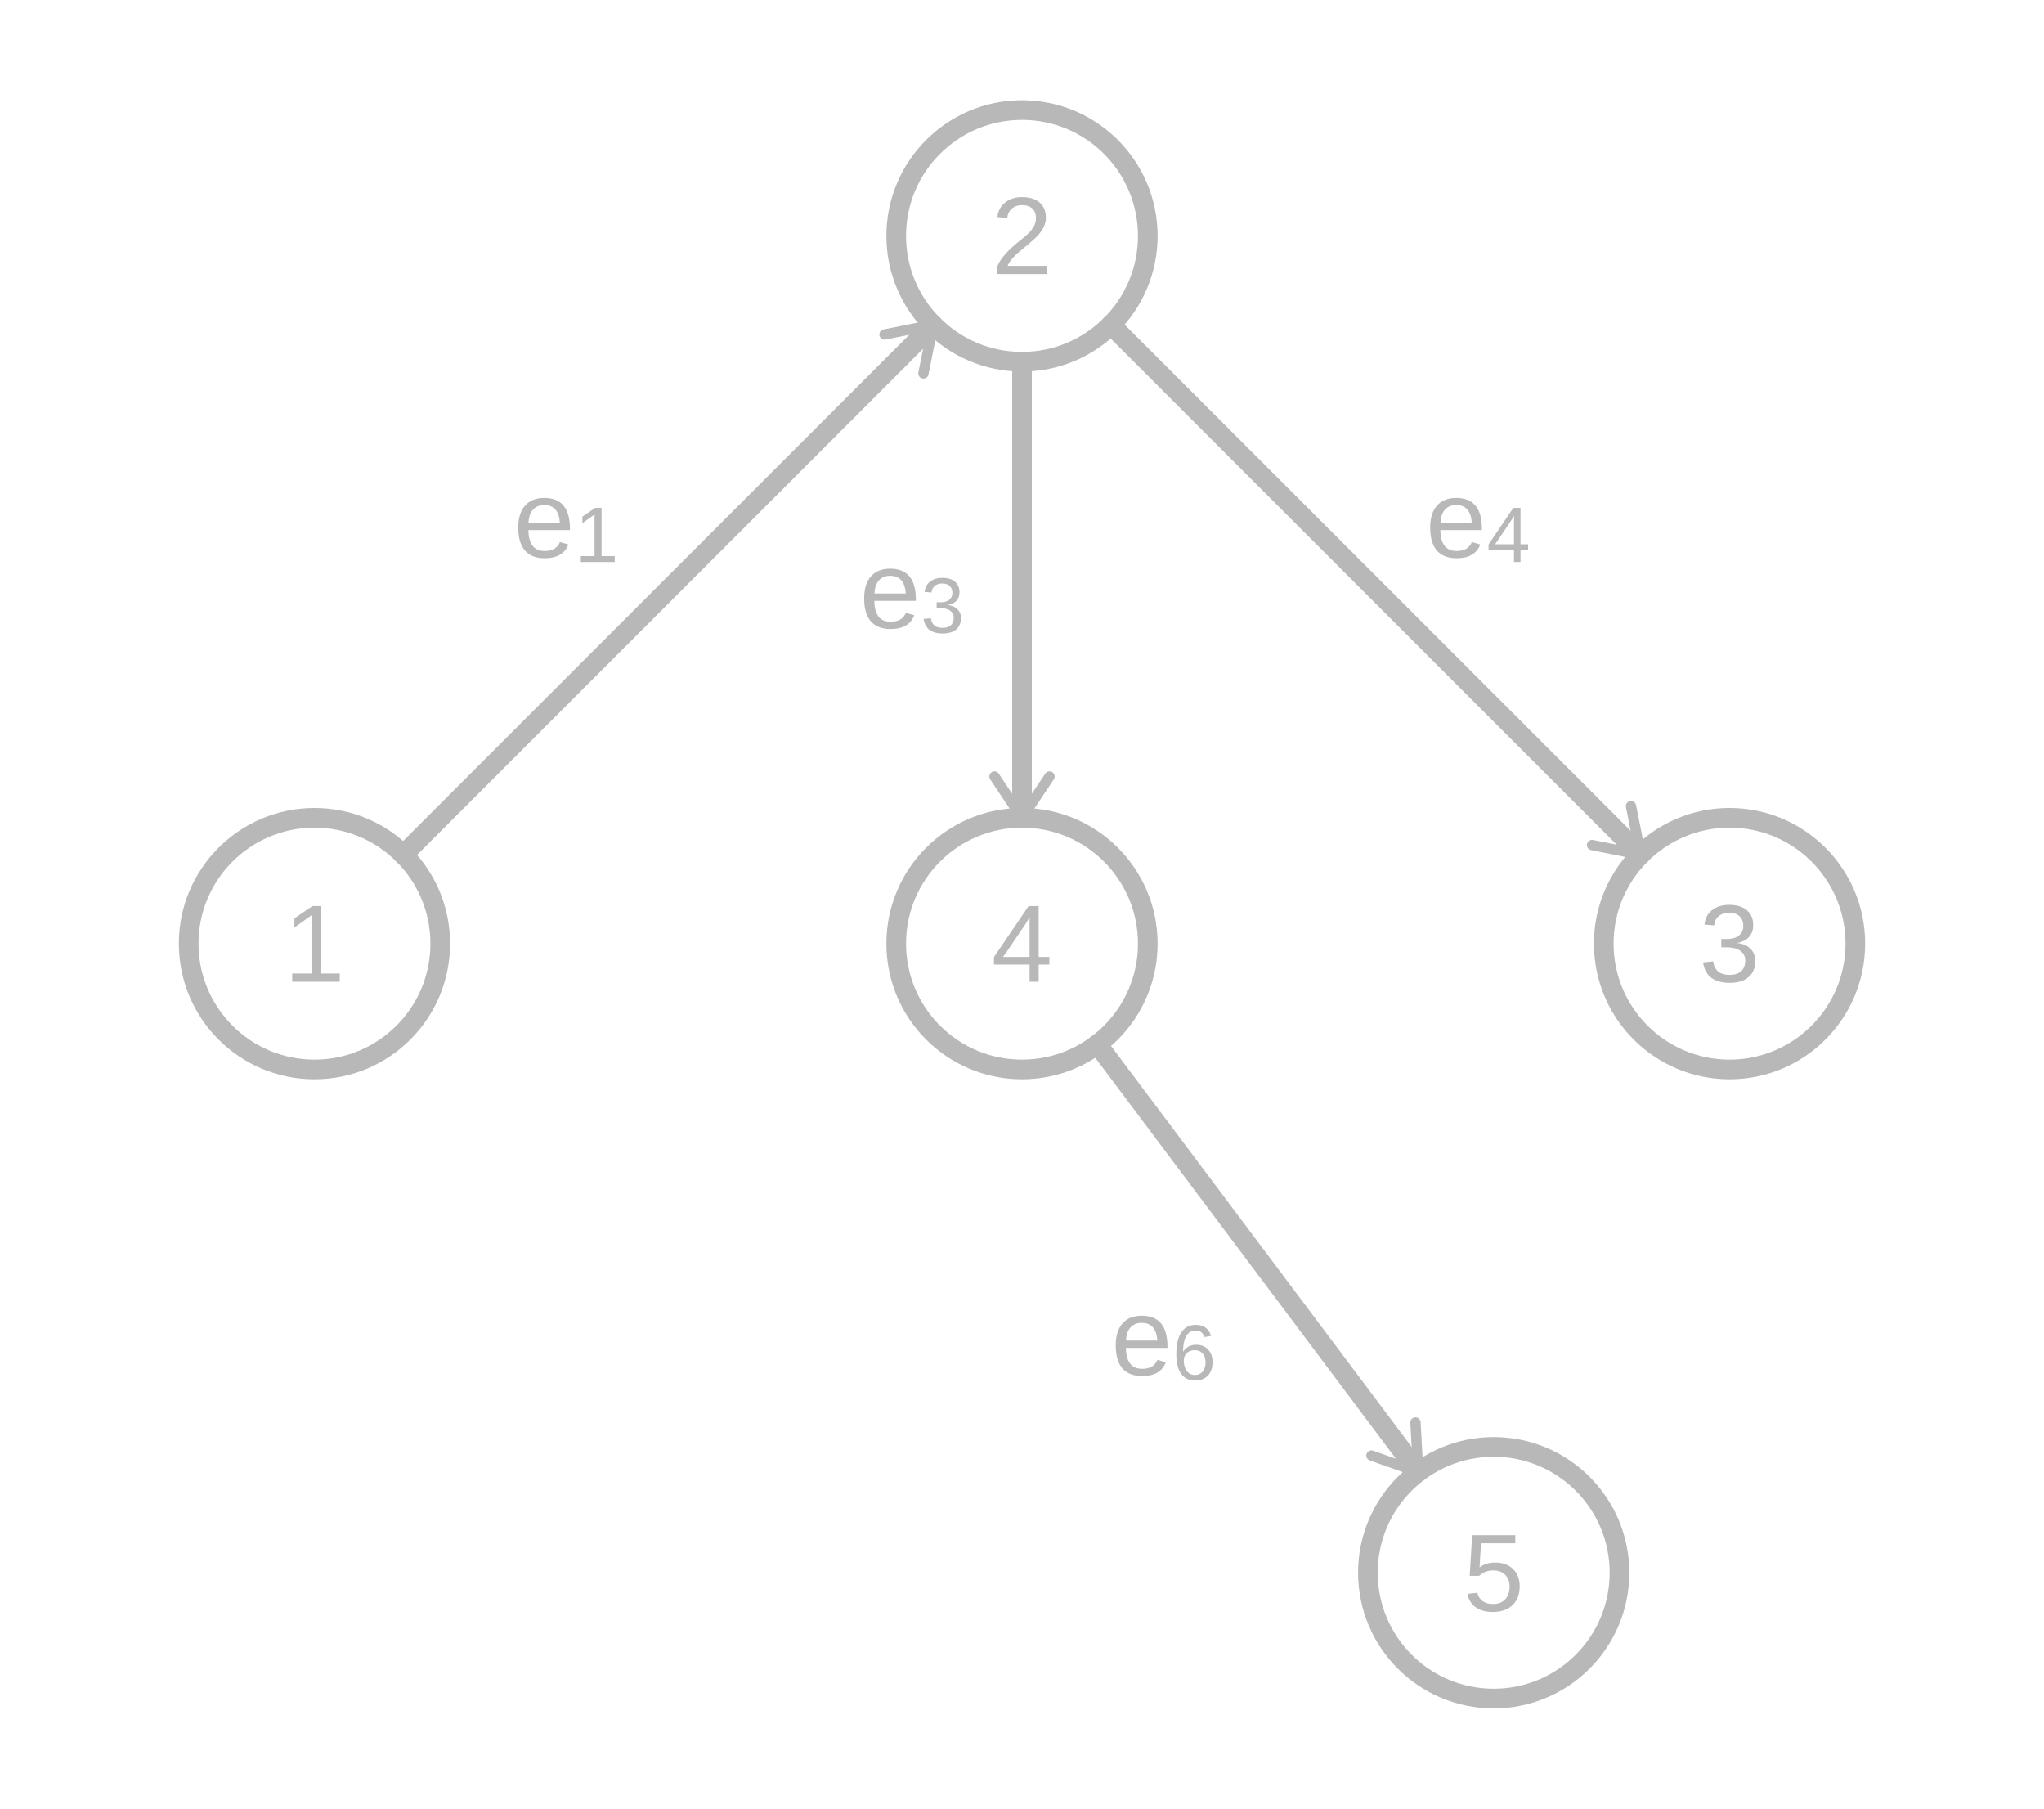
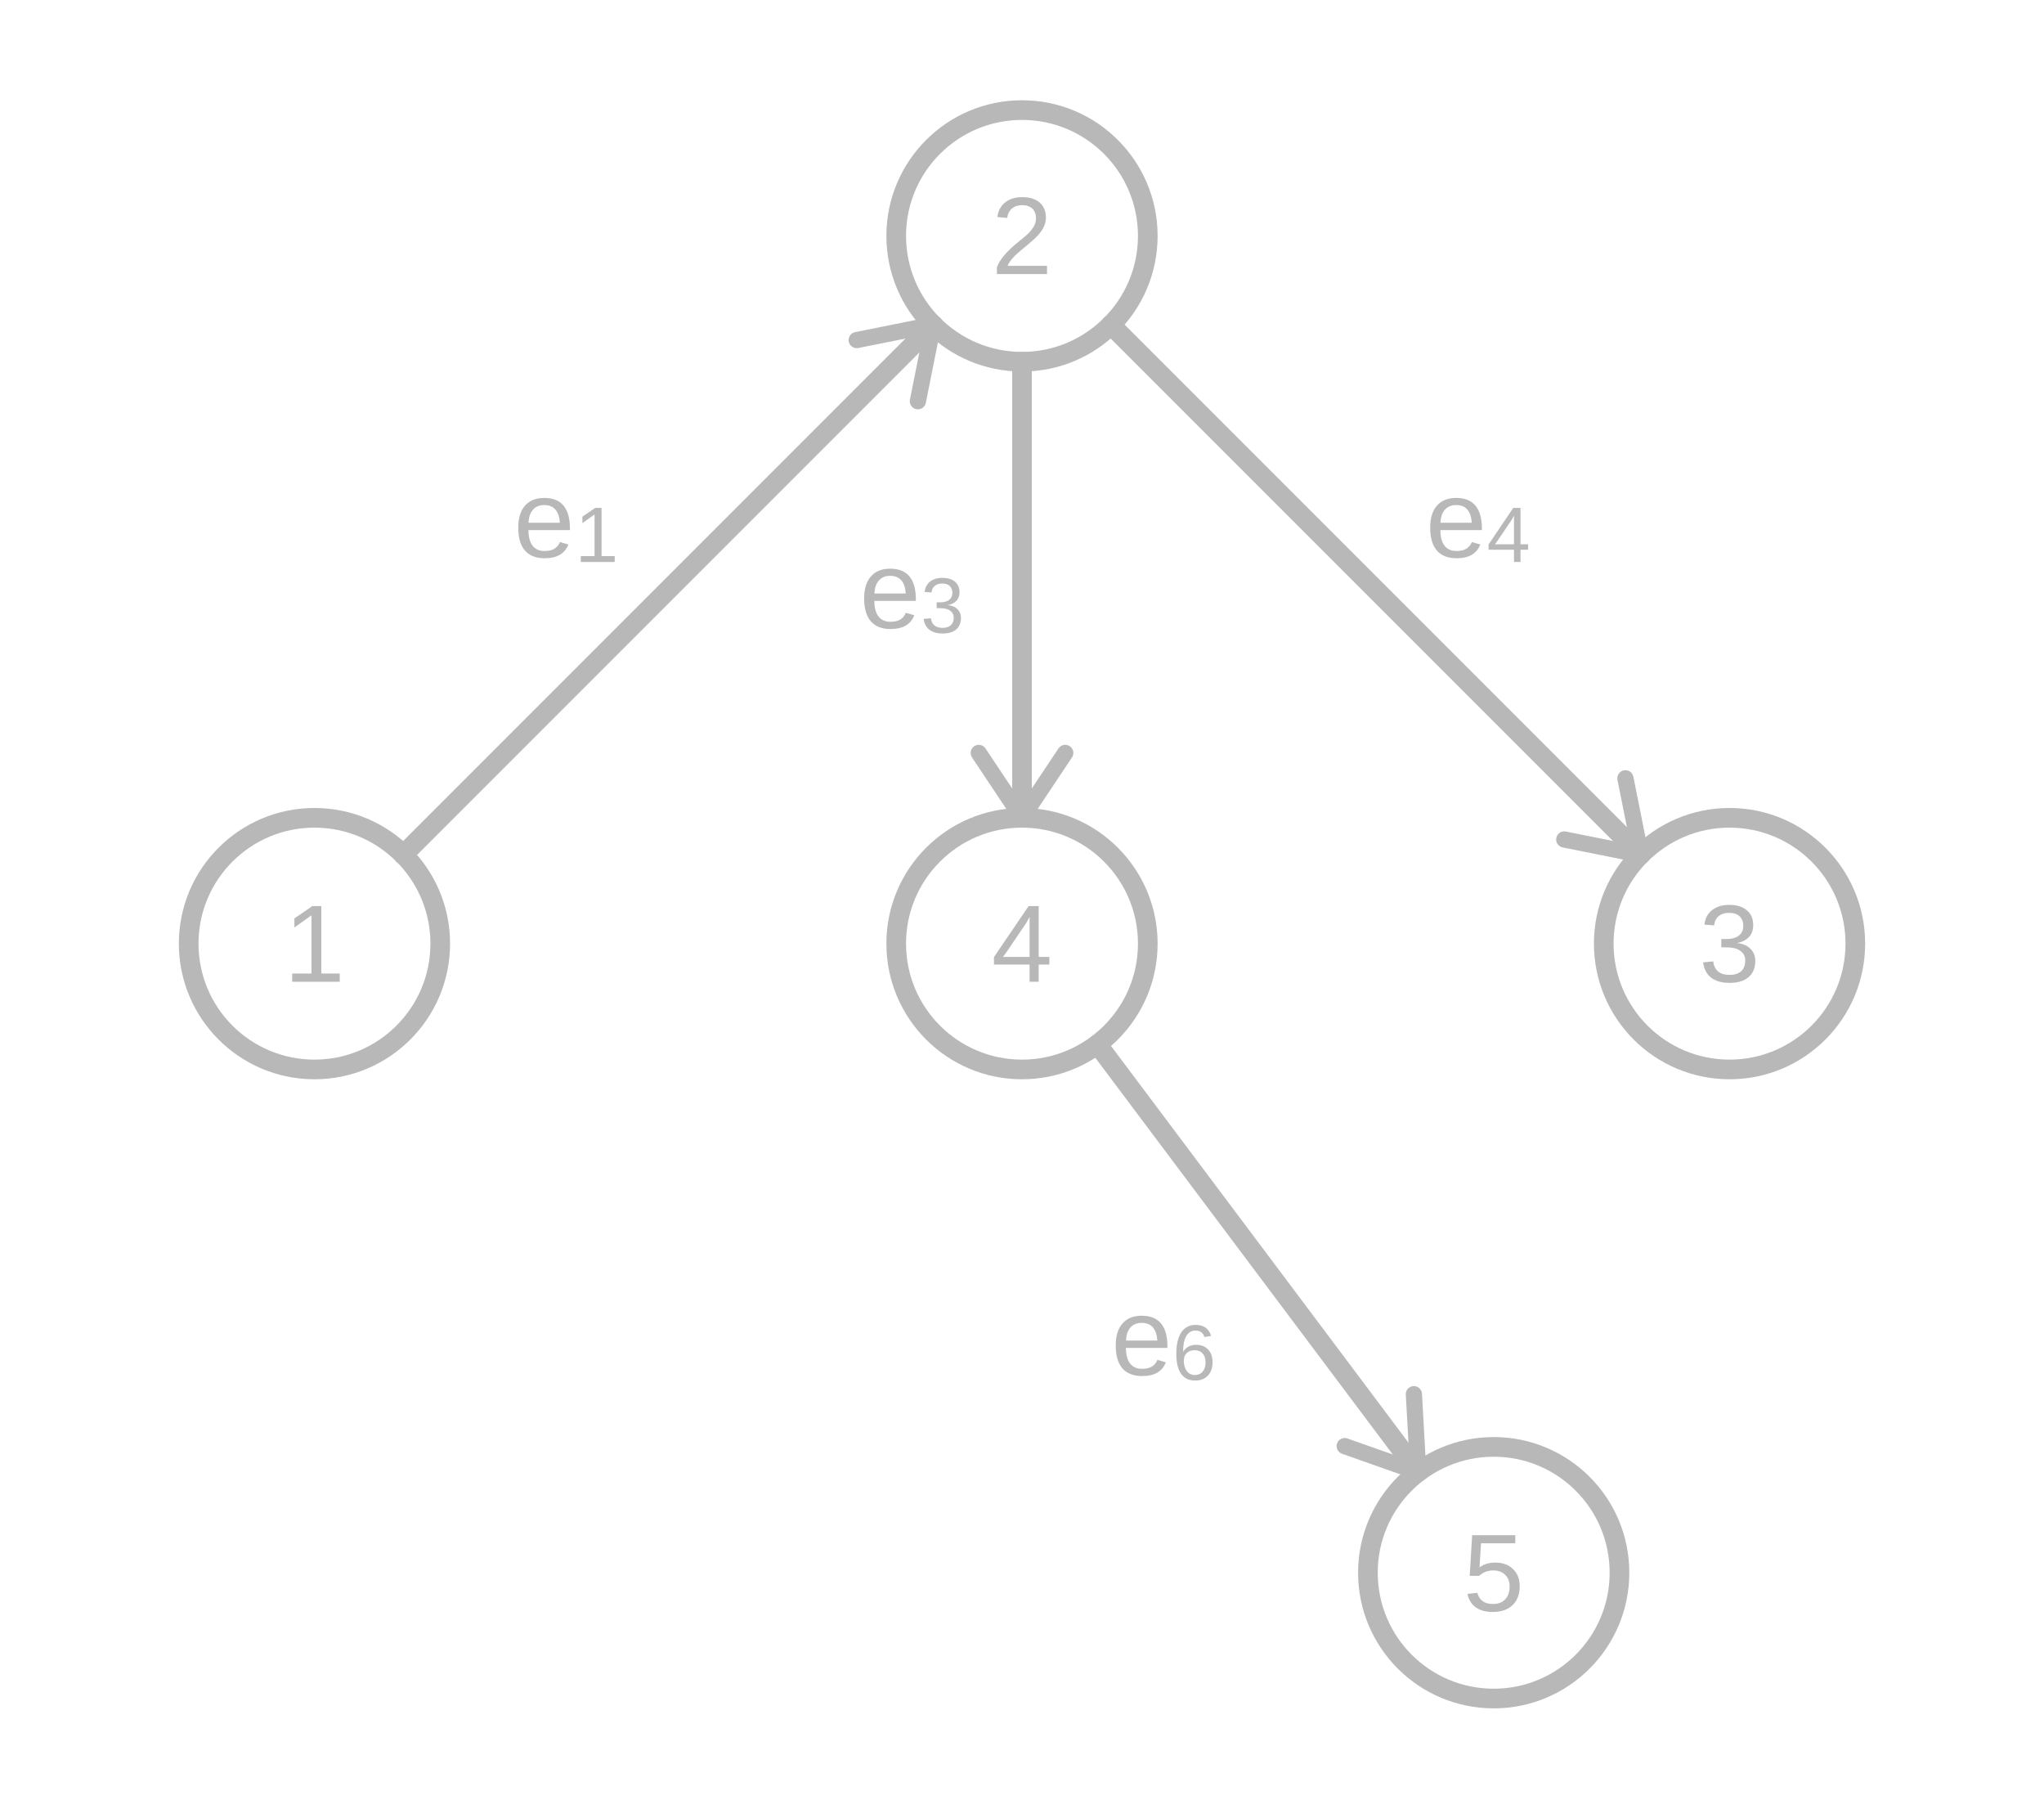
<svg xmlns="http://www.w3.org/2000/svg" width="260" height="230" viewBox="0 0 260 230">
  <style> text{font-family:"Helvetica Neue",Arial,sans-serif;fill:#b8b8b8;text-anchor:middle;dominant-baseline:central} .t{font-size:14px} .ti{font-size:14px;font-style:italic} .th{font-size:14px;font-weight:500} </style>
  <defs>
-     <marker id="arrow" viewBox="0 0 10 10" refX="8" refY="5" markerWidth="3.5" markerHeight="3.5" orient="auto-start-reverse">
+     <marker id="arrow" viewBox="0 0 10 10" refX="8" refY="5" markerWidth="5.5" markerHeight="5.5" orient="auto-start-reverse">
      <path d="M2 1L8 5L2 9" fill="none" stroke="#b8b8b8" stroke-width="1.5" stroke-linecap="round" stroke-linejoin="round" />
    </marker>
-     <marker id="arrowr" viewBox="0 0 10 10" refX="8" refY="5" markerWidth="3.5" markerHeight="3.5" orient="auto-start-reverse">
+     <marker id="arrowr" viewBox="0 0 10 10" refX="8" refY="5" markerWidth="5.5" markerHeight="5.5" orient="auto-start-reverse">
      <path d="M2 1L8 5L2 9" fill="none" stroke="#e07b6a" stroke-width="1.5" stroke-linecap="round" stroke-linejoin="round" />
    </marker>
  </defs>
  <line x1="51.3" y1="108.7" x2="118.7" y2="41.3" stroke="#b8b8b8" stroke-width="2.5" fill="none" stroke-linecap="round" marker-end="url(#arrow)" />
  <text class="t" x="72" y="66">e<tspan baseline-shift="sub" font-size="10">1</tspan>
  </text>
  <line x1="130.0" y1="46.0" x2="130.0" y2="104.0" stroke="#b8b8b8" stroke-width="2.5" fill="none" stroke-linecap="round" marker-end="url(#arrow)" />
  <text class="t" x="116" y="75">e<tspan baseline-shift="sub" font-size="10">3</tspan>
  </text>
  <line x1="141.3" y1="41.3" x2="208.7" y2="108.7" stroke="#b8b8b8" stroke-width="2.5" fill="none" stroke-linecap="round" marker-end="url(#arrow)" />
  <text class="t" x="188" y="66">e<tspan baseline-shift="sub" font-size="10">4</tspan>
  </text>
  <line x1="139.6" y1="132.8" x2="180.4" y2="187.2" stroke="#b8b8b8" stroke-width="2.5" fill="none" stroke-linecap="round" marker-end="url(#arrow)" />
  <text class="t" x="148" y="170">e<tspan baseline-shift="sub" font-size="10">6</tspan>
  </text>
  <circle cx="130" cy="30" r="16" fill="none" stroke="#b8b8b8" stroke-width="2.5" />
  <text class="t" x="130" y="30">2</text>
  <circle cx="40" cy="120" r="16" fill="none" stroke="#b8b8b8" stroke-width="2.5" />
  <text class="t" x="40" y="120">1</text>
  <circle cx="130" cy="120" r="16" fill="none" stroke="#b8b8b8" stroke-width="2.5" />
  <text class="t" x="130" y="120">4</text>
  <circle cx="220" cy="120" r="16" fill="none" stroke="#b8b8b8" stroke-width="2.5" />
  <text class="t" x="220" y="120">3</text>
  <circle cx="190" cy="200" r="16" fill="none" stroke="#b8b8b8" stroke-width="2.5" />
  <text class="t" x="190" y="200">5</text>
</svg>
